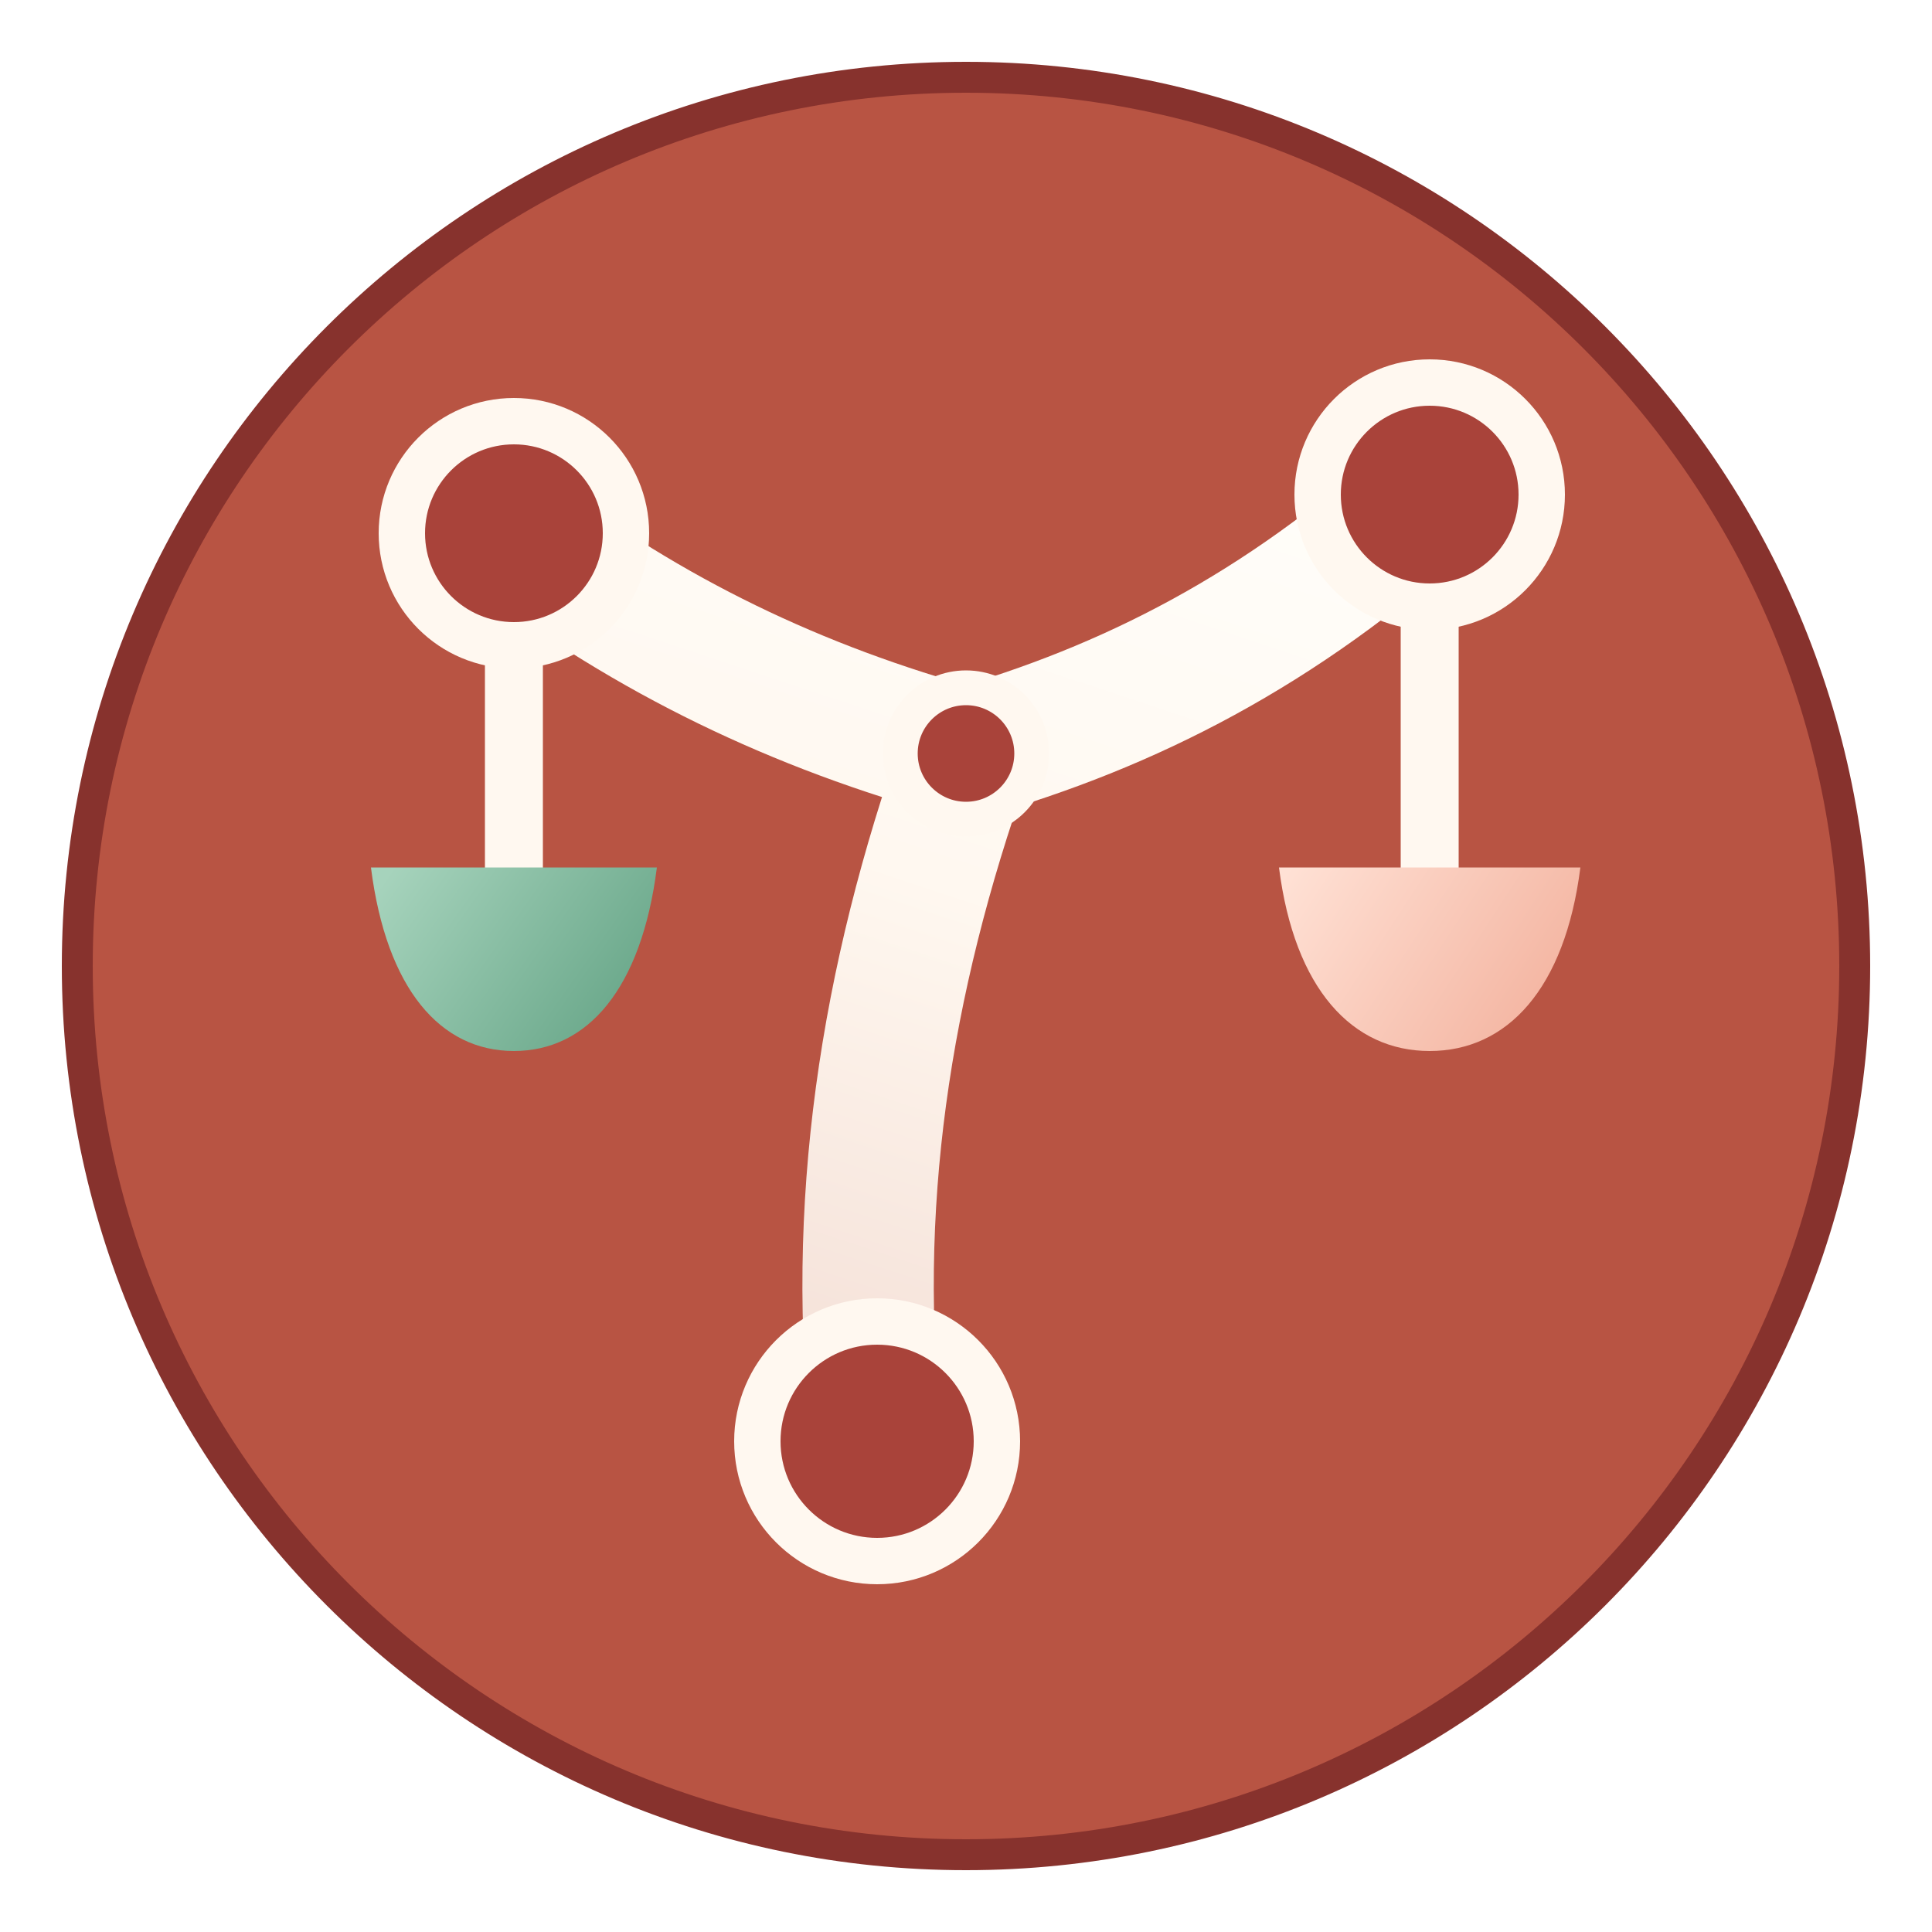
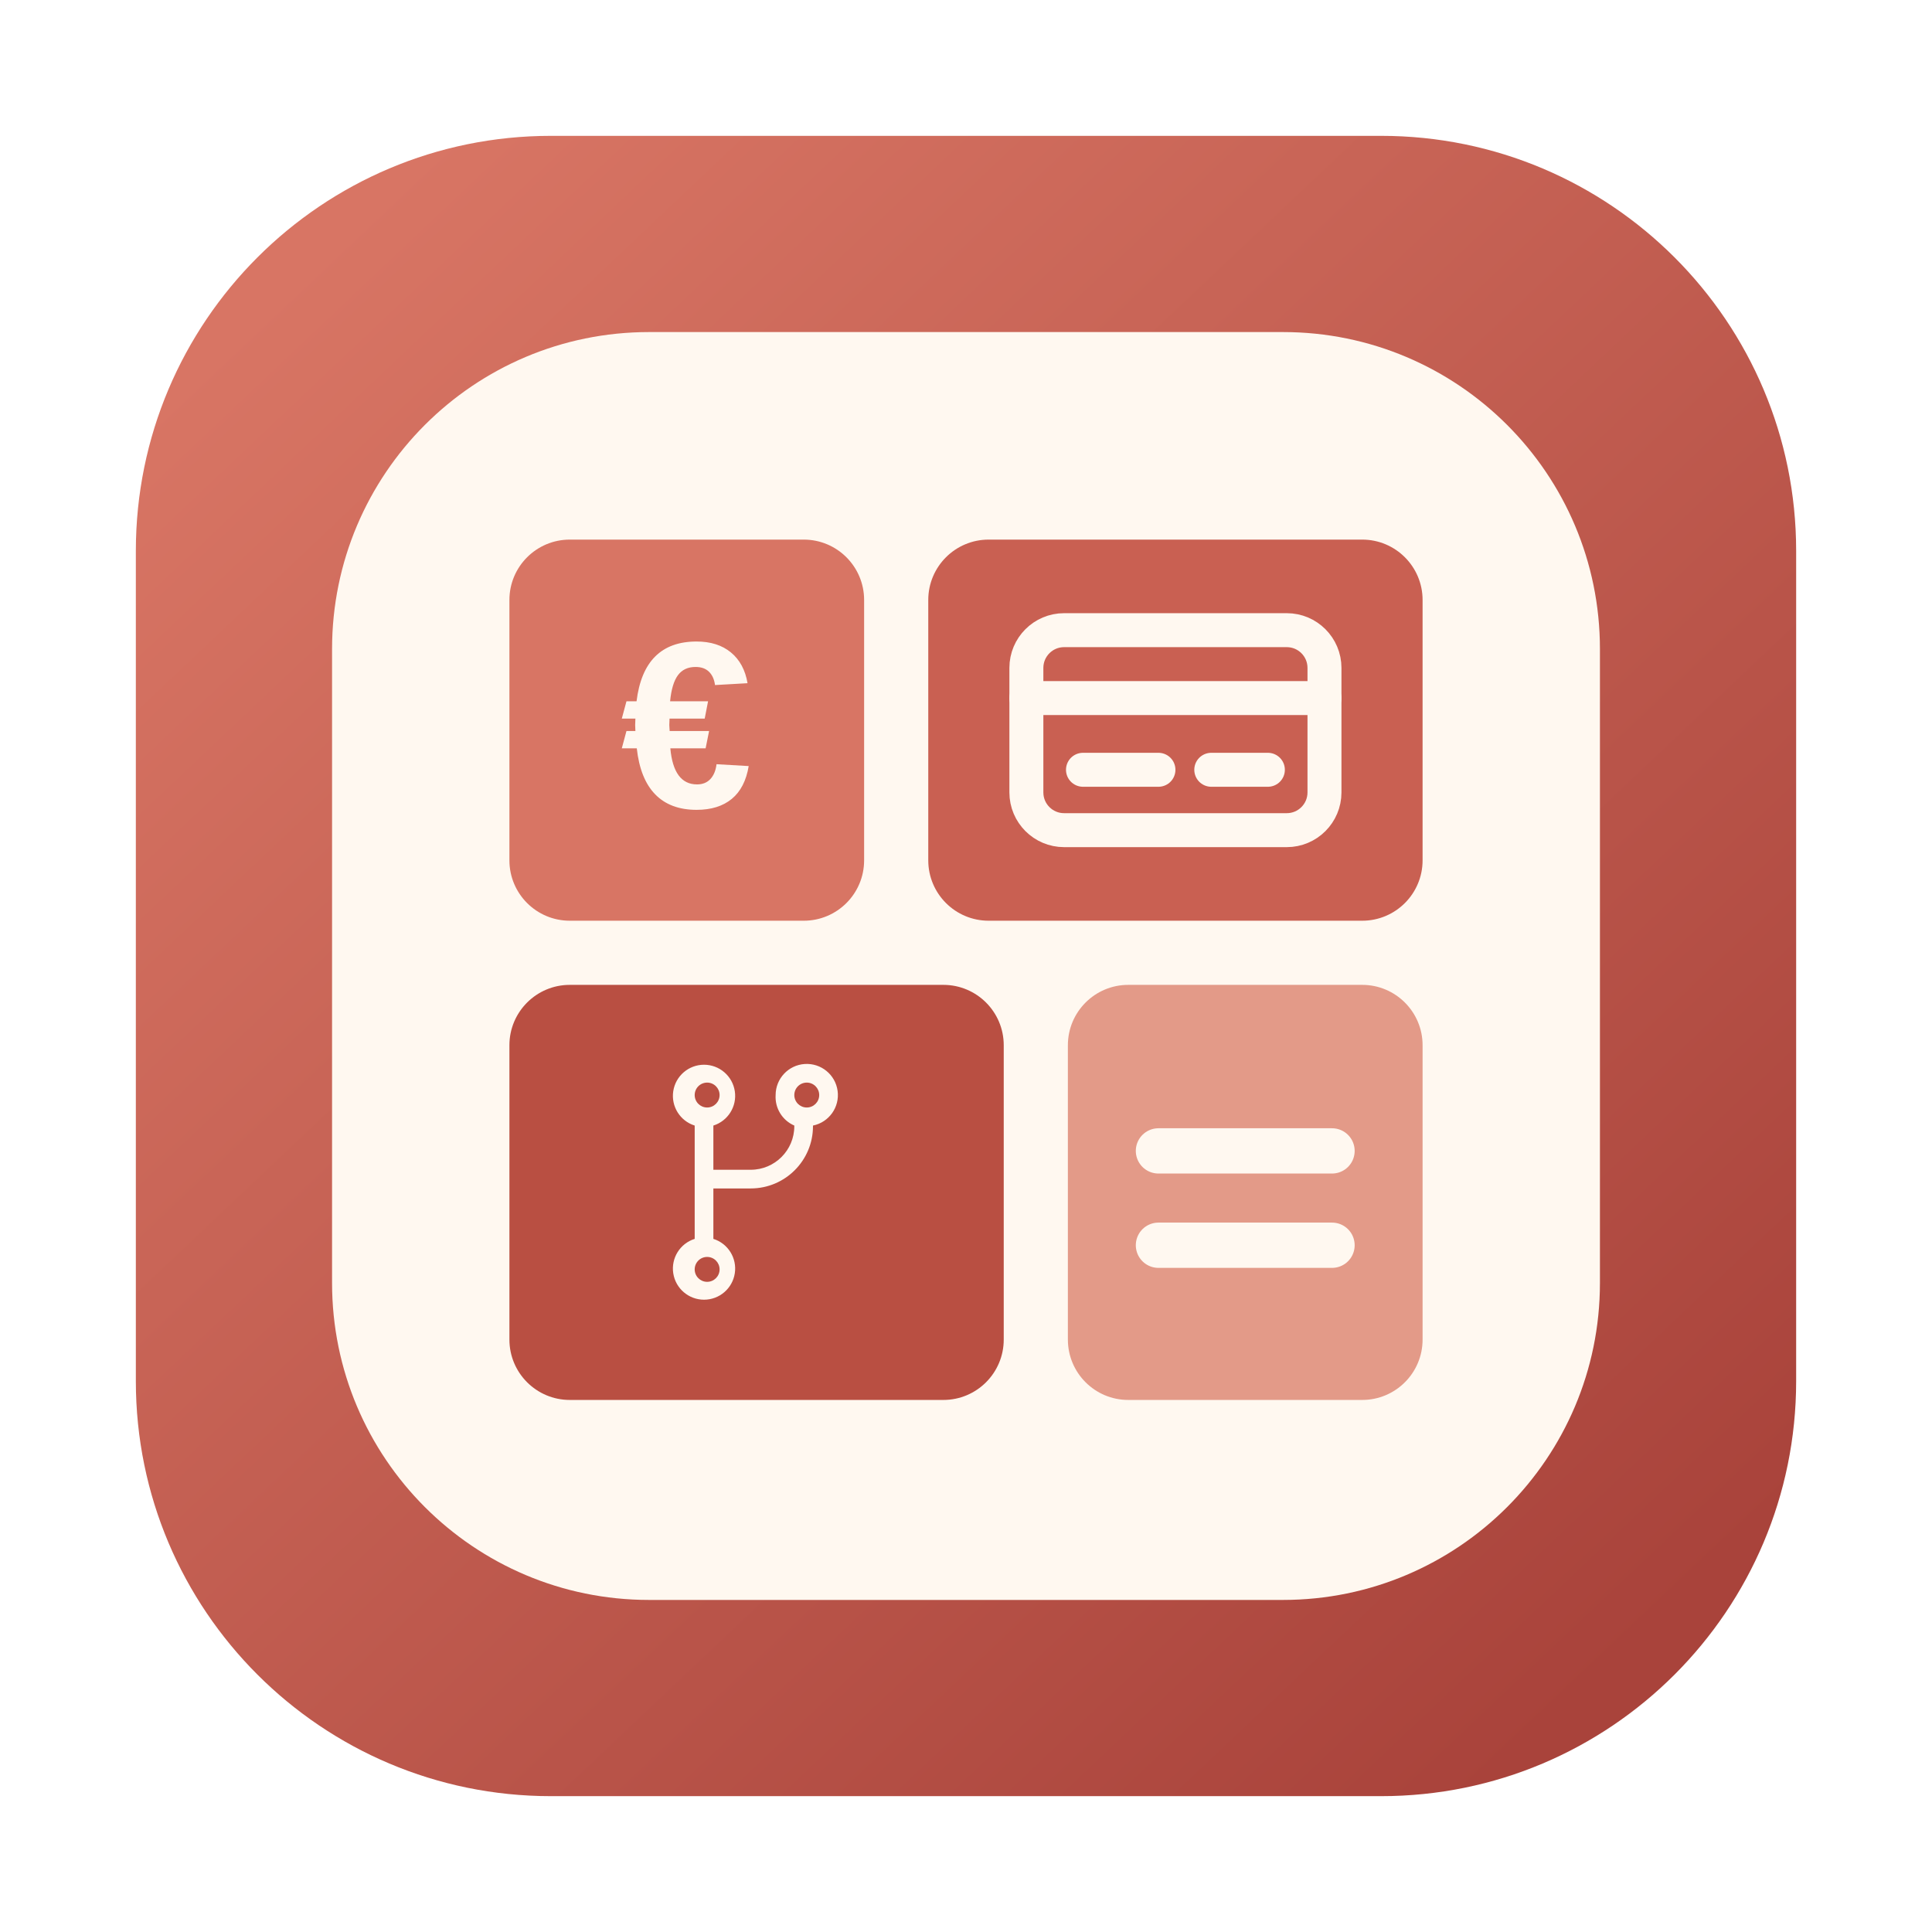
- <svg xmlns="http://www.w3.org/2000/svg" width="1024" height="1024" viewBox="12 40 1000 1000" fill="none" role="img" aria-labelledby="title description">
+ <svg xmlns="http://www.w3.org/2000/svg" width="1024" height="1024" viewBox="0 0 1024 1024" fill="none" role="img" aria-labelledby="title description">
  <defs>
-     <linearGradient id="branch" x1="459" y1="807" x2="632" y2="286" gradientUnits="userSpaceOnUse">
-       <stop stop-color="#F3DDD4" />
-       <stop offset="0.56" stop-color="#FFF8F0" />
-       <stop offset="1" stop-color="#FFFDF9" />
+     <linearGradient id="background" x1="160" y1="140" x2="860" y2="880" gradientUnits="userSpaceOnUse">
+       <stop stop-color="#D87564" />
+       <stop offset="1" stop-color="#A9433B" />
    </linearGradient>
-     <linearGradient id="credit" x1="218" y1="485" x2="344" y2="574" gradientUnits="userSpaceOnUse">
-       <stop stop-color="#A6D3BC" />
-       <stop offset="1" stop-color="#65A486" />
-     </linearGradient>
-     <linearGradient id="debit" x1="682" y1="485" x2="818" y2="574" gradientUnits="userSpaceOnUse">
-       <stop stop-color="#FFE1D5" />
-       <stop offset="1" stop-color="#F3B29E" />
-     </linearGradient>
-     <radialGradient id="badge" cx="0" cy="0" r="1" gradientTransform="translate(362 330) rotate(52) scale(650)">
-       <stop stop-color="#E18462" />
-       <stop offset="0.58" stop-color="#C45F4B" />
-       <stop offset="1" stop-color="#A84438" />
-     </radialGradient>
  </defs>
-   <circle cx="512" cy="540" r="460" fill="url(#badge)" stroke="#87322D" stroke-width="16" />
-   <g stroke="url(#branch)" stroke-width="68" stroke-linecap="round" stroke-linejoin="round">
-     <path d="M466 786C452 666 470 548 512 430" />
-     <path d="M512 430C424 406 348 369 278 316" />
-     <path d="M512 430C596 406 675 366 752 296" />
+   <rect x="72" y="72" width="880" height="880" rx="220" fill="url(#background)" />
+   <rect x="176" y="176" width="672" height="672" rx="168" fill="#FFF8F0" />
+   <rect x="270" y="286" width="188" height="202" rx="32" fill="#D87564" />
+   <rect x="492" y="286" width="262" height="202" rx="32" fill="#C96052" />
+   <rect x="270" y="522" width="262" height="220" rx="32" fill="#B94F42" />
+   <rect x="566" y="522" width="188" height="220" rx="32" fill="#E39A88" />
+   <text x="364" y="428" fill="#FFF8F0" font-family="Arial, Helvetica, sans-serif" font-size="126" font-weight="700" text-anchor="middle">€</text>
+   <g stroke="#FFF8F0" stroke-width="18" stroke-linecap="round" stroke-linejoin="round">
+     <rect x="544" y="334" width="158" height="106" rx="20" />
+     <path d="M544 370H702" />
+     <path d="M574 408H614" />
+     <path d="M642 408H672" />
  </g>
-   <g stroke="#FFF8F0" stroke-width="30" stroke-linecap="round">
-     <path d="M278 316V493" />
-     <path d="M752 296V493" />
+   <g fill="#FFF8F0" transform="translate(322 554) scale(6.6)">
+     <path d="         M13.5 4         A2.5 2.5 0 1 1 16.5 6.45         V6.5         A5 5 0 0 1 11.5 11.5         H8.5         V15.55         A2.5 2.5 0 1 1 7 15.55         V6.45         A2.5 2.5 0 1 1 8.5 6.45         V10         H11.5         A3.5 3.5 0 0 0 15 6.5         V6.45         A2.5 2.5 0 0 1 13.5 4         Z          M8 17         A1 1 0 1 0 8 19         A1 1 0 0 0 8 17         Z          M8 3         A1 1 0 1 0 8 5         A1 1 0 0 0 8 3         Z          M16 3         A1 1 0 1 0 16 5         A1 1 0 0 0 16 3         Z       " />
  </g>
-   <g fill="#A9433A" stroke="#FFF8F0" stroke-width="24">
-     <circle cx="278" cy="316" r="58" />
-     <circle cx="752" cy="296" r="58" />
-     <circle cx="466" cy="786" r="62" />
+   <g stroke="#FFF8F0" stroke-width="24" stroke-linecap="round">
+     <path d="M614 610H706" />
+     <path d="M614 660H706" />
  </g>
-   <circle cx="512" cy="430" r="34" fill="#A9433A" stroke="#FFF8F0" stroke-width="18" />
-   <path fill="url(#credit)" d="M204 489H352C344 552 316 584 278 584C240 584 212 552 204 489Z" />
-   <path fill="url(#debit)" d="M674 489H830C822 552 792 584 752 584C712 584 682 552 674 489Z" />
</svg>
